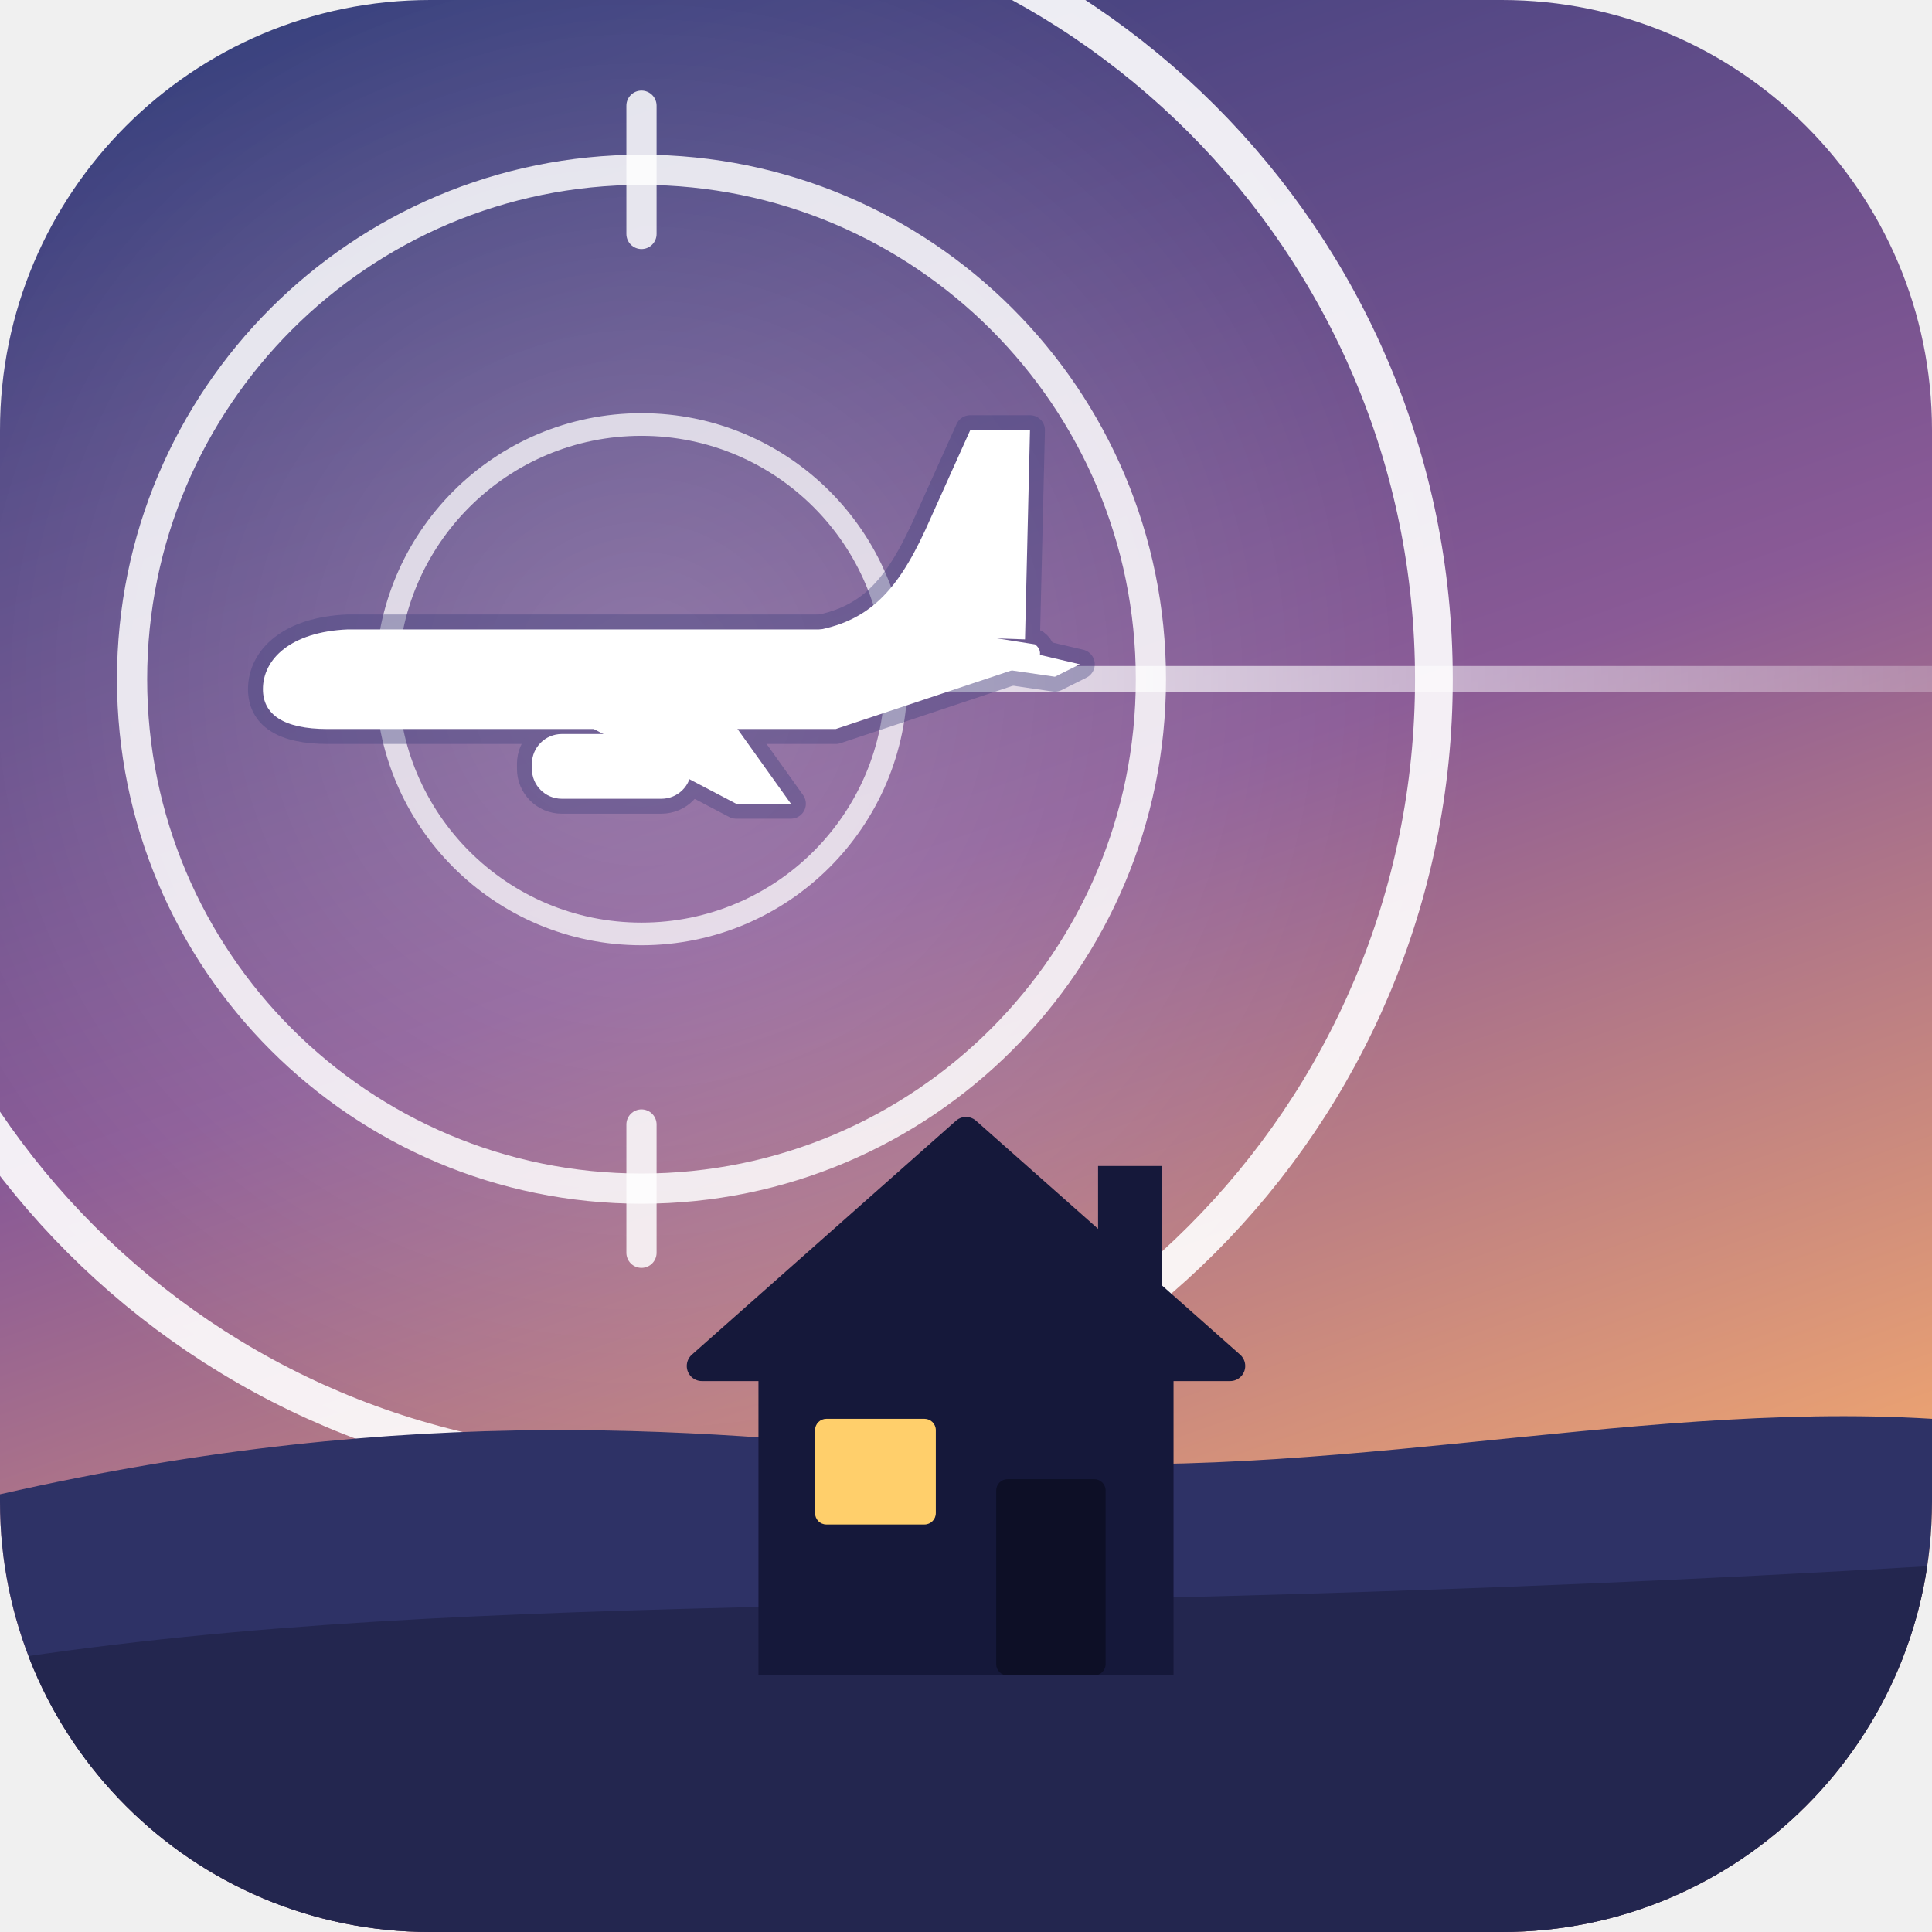
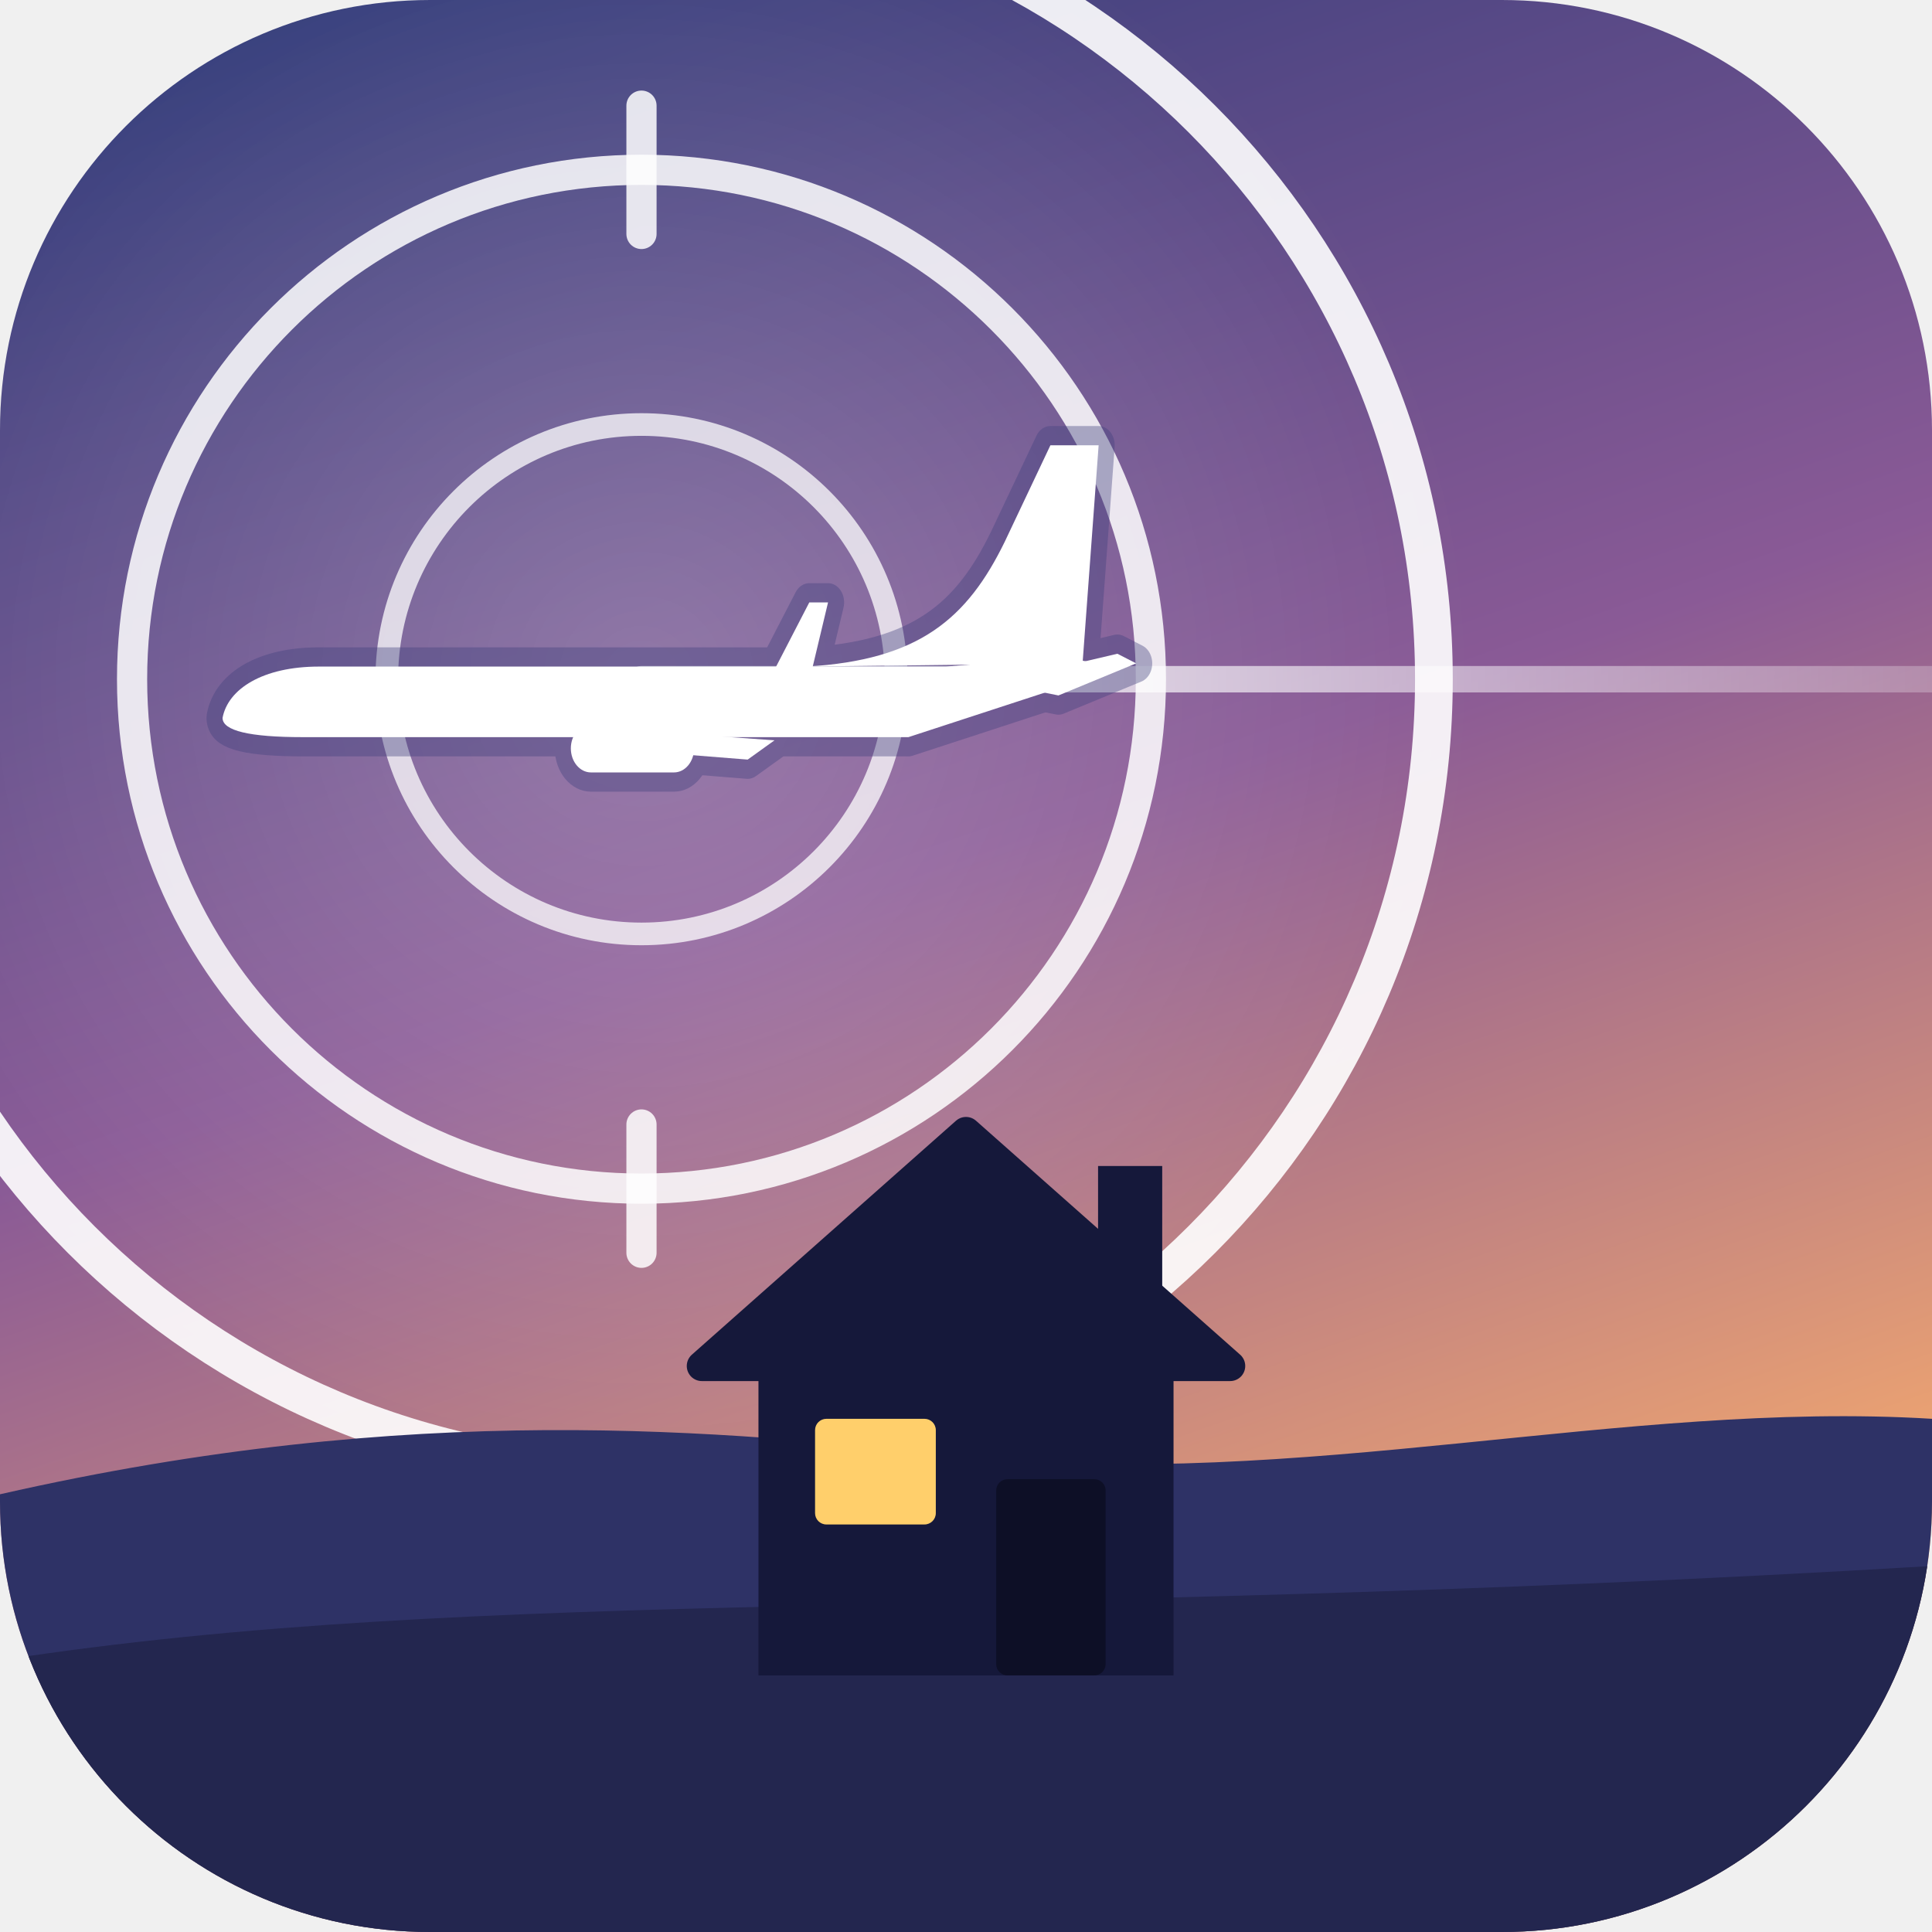
<svg xmlns="http://www.w3.org/2000/svg" viewBox="0 0 1024 1024">
  <defs>
    <linearGradient id="g" x1="0" y1="0" x2="0.35" y2="1">
      <stop offset="0" stop-color="#2b3a78" />
      <stop offset=".55" stop-color="#8a5a96" />
      <stop offset="1" stop-color="#f2a76f" />
    </linearGradient>
    <radialGradient id="glow" cx="340" cy="360" r="440" gradientUnits="userSpaceOnUse">
      <stop offset="0" stop-color="#ffffff" stop-opacity=".22" />
      <stop offset="1" stop-color="#ffffff" stop-opacity="0" />
    </radialGradient>
    <linearGradient id="trail" x1="340" y1="0" x2="1024" y2="0" gradientUnits="userSpaceOnUse">
      <stop offset="0" stop-color="#fff" stop-opacity=".95" />
      <stop offset="1" stop-color="#fff" stop-opacity=".25" />
    </linearGradient>
    <clipPath id="c">
      <rect width="1024" height="1024" rx="228" />
    </clipPath>
  </defs>
  <g clip-path="url(#c)">
    <rect width="1024" height="1024" fill="url(#g)" />
    <circle cx="340" cy="360" r="440" fill="url(#glow)" />
    <circle cx="340" cy="360" r="420" fill="none" stroke="#fff" stroke-width="20" opacity=".9" />
    <circle cx="340" cy="360" r="270" fill="none" stroke="#fff" stroke-width="16" opacity=".85" />
    <circle cx="340" cy="360" r="135" fill="none" stroke="#fff" stroke-width="12" opacity=".75" />
    <line x1="340" y1="56" x2="340" y2="124" stroke="#fff" stroke-width="16" stroke-linecap="round" opacity=".85" />
    <line x1="340" y1="596" x2="340" y2="664" stroke="#fff" stroke-width="16" stroke-linecap="round" opacity=".85" />
    <line x1="340" y1="360" x2="1060" y2="360" stroke="url(#trail)" stroke-width="14" stroke-linecap="round" />
    <path d="M0 792 C 220 742 380 758 512 772 C 690 790 860 742 1024 752 L1024 1024 L0 1024 Z" fill="#2e3266" />
    <path d="M0 880 C 260 840 520 860 1024 830 L1024 1024 L0 1024 Z" fill="#23264f" />
-     <g transform="translate(340 360) scale(1.32)" stroke-linejoin="round">
+     <g transform="translate(348 372) scale(1.42 1.7)" stroke-linejoin="round">
      <g fill="#41407e" stroke="#41407e" stroke-width="12" opacity=".4">
-         <path d="M 66 -19 C 90 -22 102 -34 114 -60 L 132 -100 L 156 -100 L 154 -16 Z" />
-         <path d="M -152 4 C -152 -8 -141 -19 -118 -20 L 120 -20 L 158 -14 C 162 -11 160 -6 153 -5 L 78 20 L -126 20 C -144 20 -152 14 -152 4 Z" />
-         <path d="M 118 -8 L 166 -1 L 176 -6 L 142 -14 Z" />
-         <path d="M -42 8 L 38 50 L 60 50 L 30 8 Z" />
-         <rect x="-44" y="22" width="64" height="26" rx="12" />
+         <path d="M 56 -11 C 98 -13 116 -26 130 -50 L 147 -80 L 165 -80 L 159 -12 Z" />
+         <path d="M -162 5 C -160 -4 -147 -11 -126 -11 L 108 -11 L 152 -14 L 164 -12 L 160 -7 L 94 11 L -132 11 C -152 11 -162 9 -162 5 Z" />
+         <path d="M 126 -6 L 172 -15 L 179 -12 L 150 -2 Z" />
+         <path d="M 44 -10 L 57 -31 L 64 -31 L 58 -10 Z" />
+         <path d="M -22 8 L 44 12 L 34 18 L -26 14 Z" />
+         <rect x="-32" y="7" width="46" height="15" rx="7.5" />
      </g>
      <g fill="#fff">
-         <path d="M 66 -19 C 90 -22 102 -34 114 -60 L 132 -100 L 156 -100 L 154 -16 Z" />
-         <path d="M -152 4 C -152 -8 -141 -19 -118 -20 L 120 -20 L 158 -14 C 162 -11 160 -6 153 -5 L 78 20 L -126 20 C -144 20 -152 14 -152 4 Z" />
-         <path d="M 118 -8 L 166 -1 L 176 -6 L 142 -14 Z" />
-         <path d="M -42 8 L 38 50 L 60 50 L 30 8 Z" />
-         <rect x="-44" y="22" width="64" height="26" rx="12" />
+         <path d="M 56 -11 C 98 -13 116 -26 130 -50 L 147 -80 L 165 -80 L 159 -12 Z" />
+         <path d="M -162 5 C -160 -4 -147 -11 -126 -11 L 108 -11 L 152 -14 L 164 -12 L 160 -7 L 94 11 L -132 11 C -152 11 -162 9 -162 5 Z" />
+         <path d="M 126 -6 L 172 -15 L 179 -12 L 150 -2 Z" />
+         <path d="M 44 -10 L 57 -31 L 64 -31 L 58 -10 Z" />
+         <path d="M -22 8 L 44 12 L 34 18 L -26 14 Z" />
+         <rect x="-32" y="7" width="46" height="15" rx="7.5" />
      </g>
    </g>
    <g>
      <rect x="402" y="712" width="220" height="176" fill="#15183a" />
      <path d="M372 724 L512 600 L652 724 Z" fill="#15183a" stroke="#15183a" stroke-width="16" stroke-linejoin="round" />
      <rect x="582" y="618" width="34" height="74" fill="#15183a" />
      <rect x="432" y="752" width="64" height="56" rx="6" fill="#ffcf6b" />
      <rect x="528" y="784" width="58" height="104" rx="6" fill="#0d0f26" />
    </g>
  </g>
</svg>
